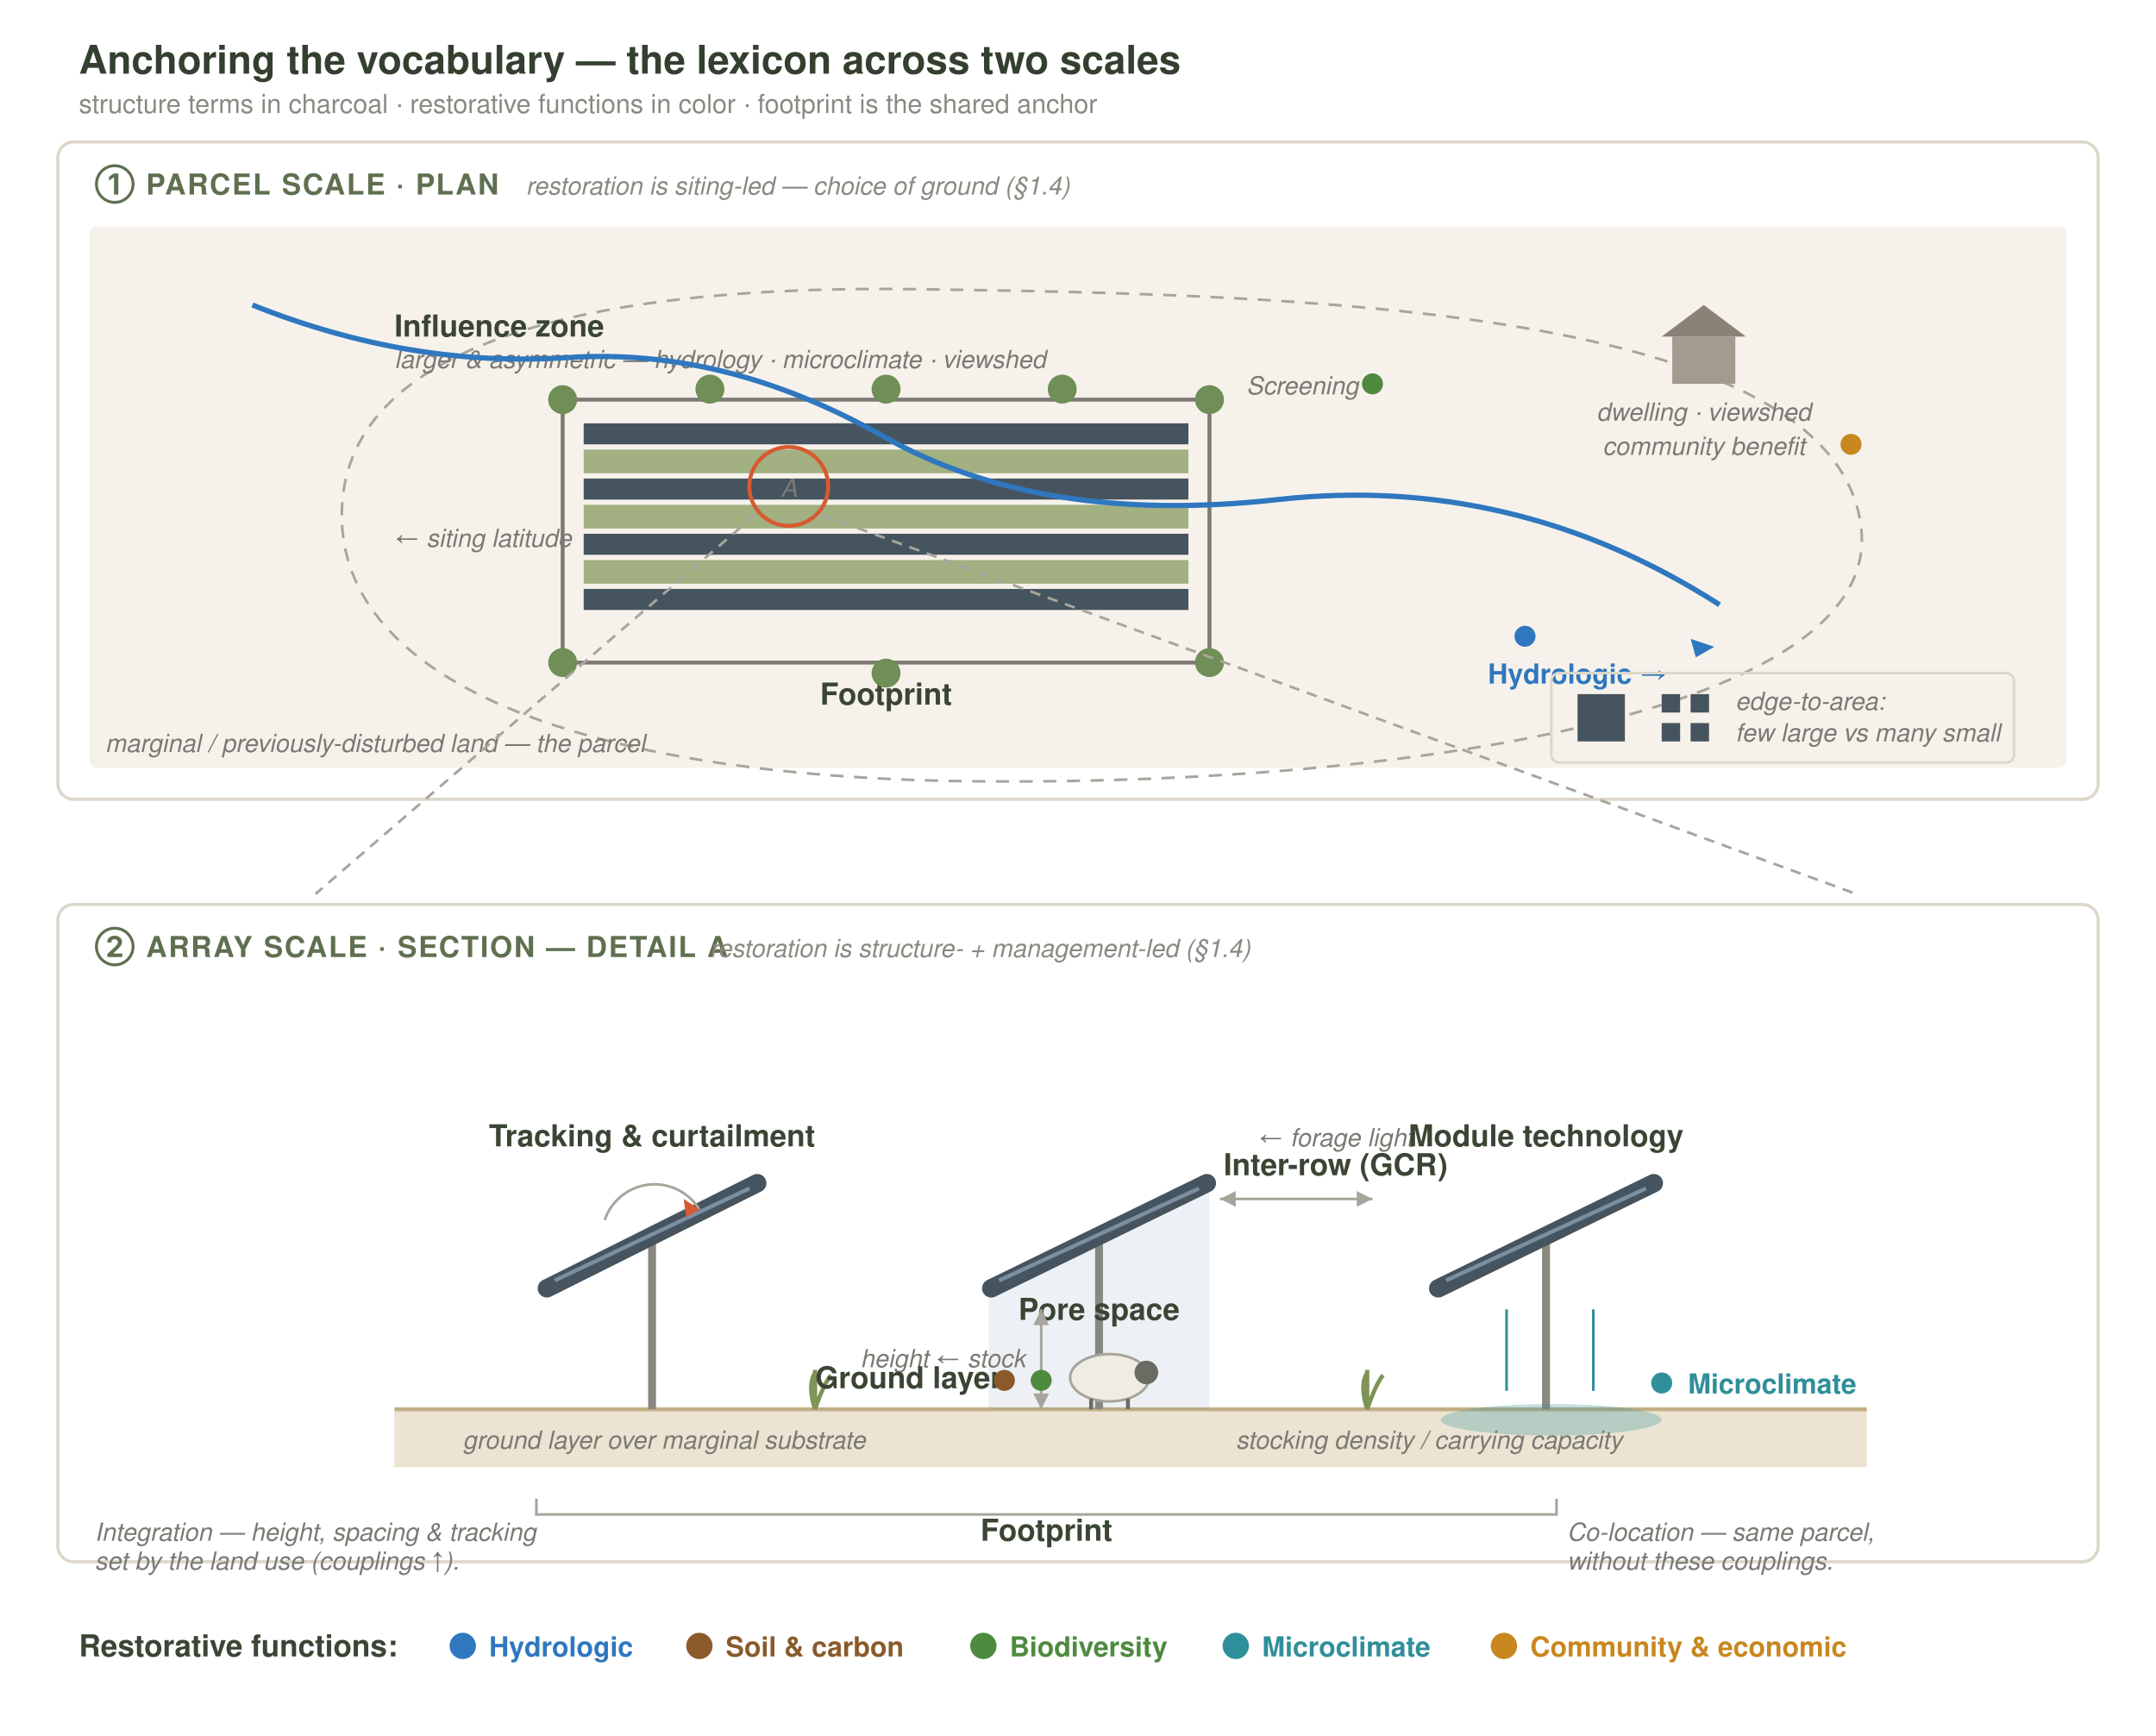
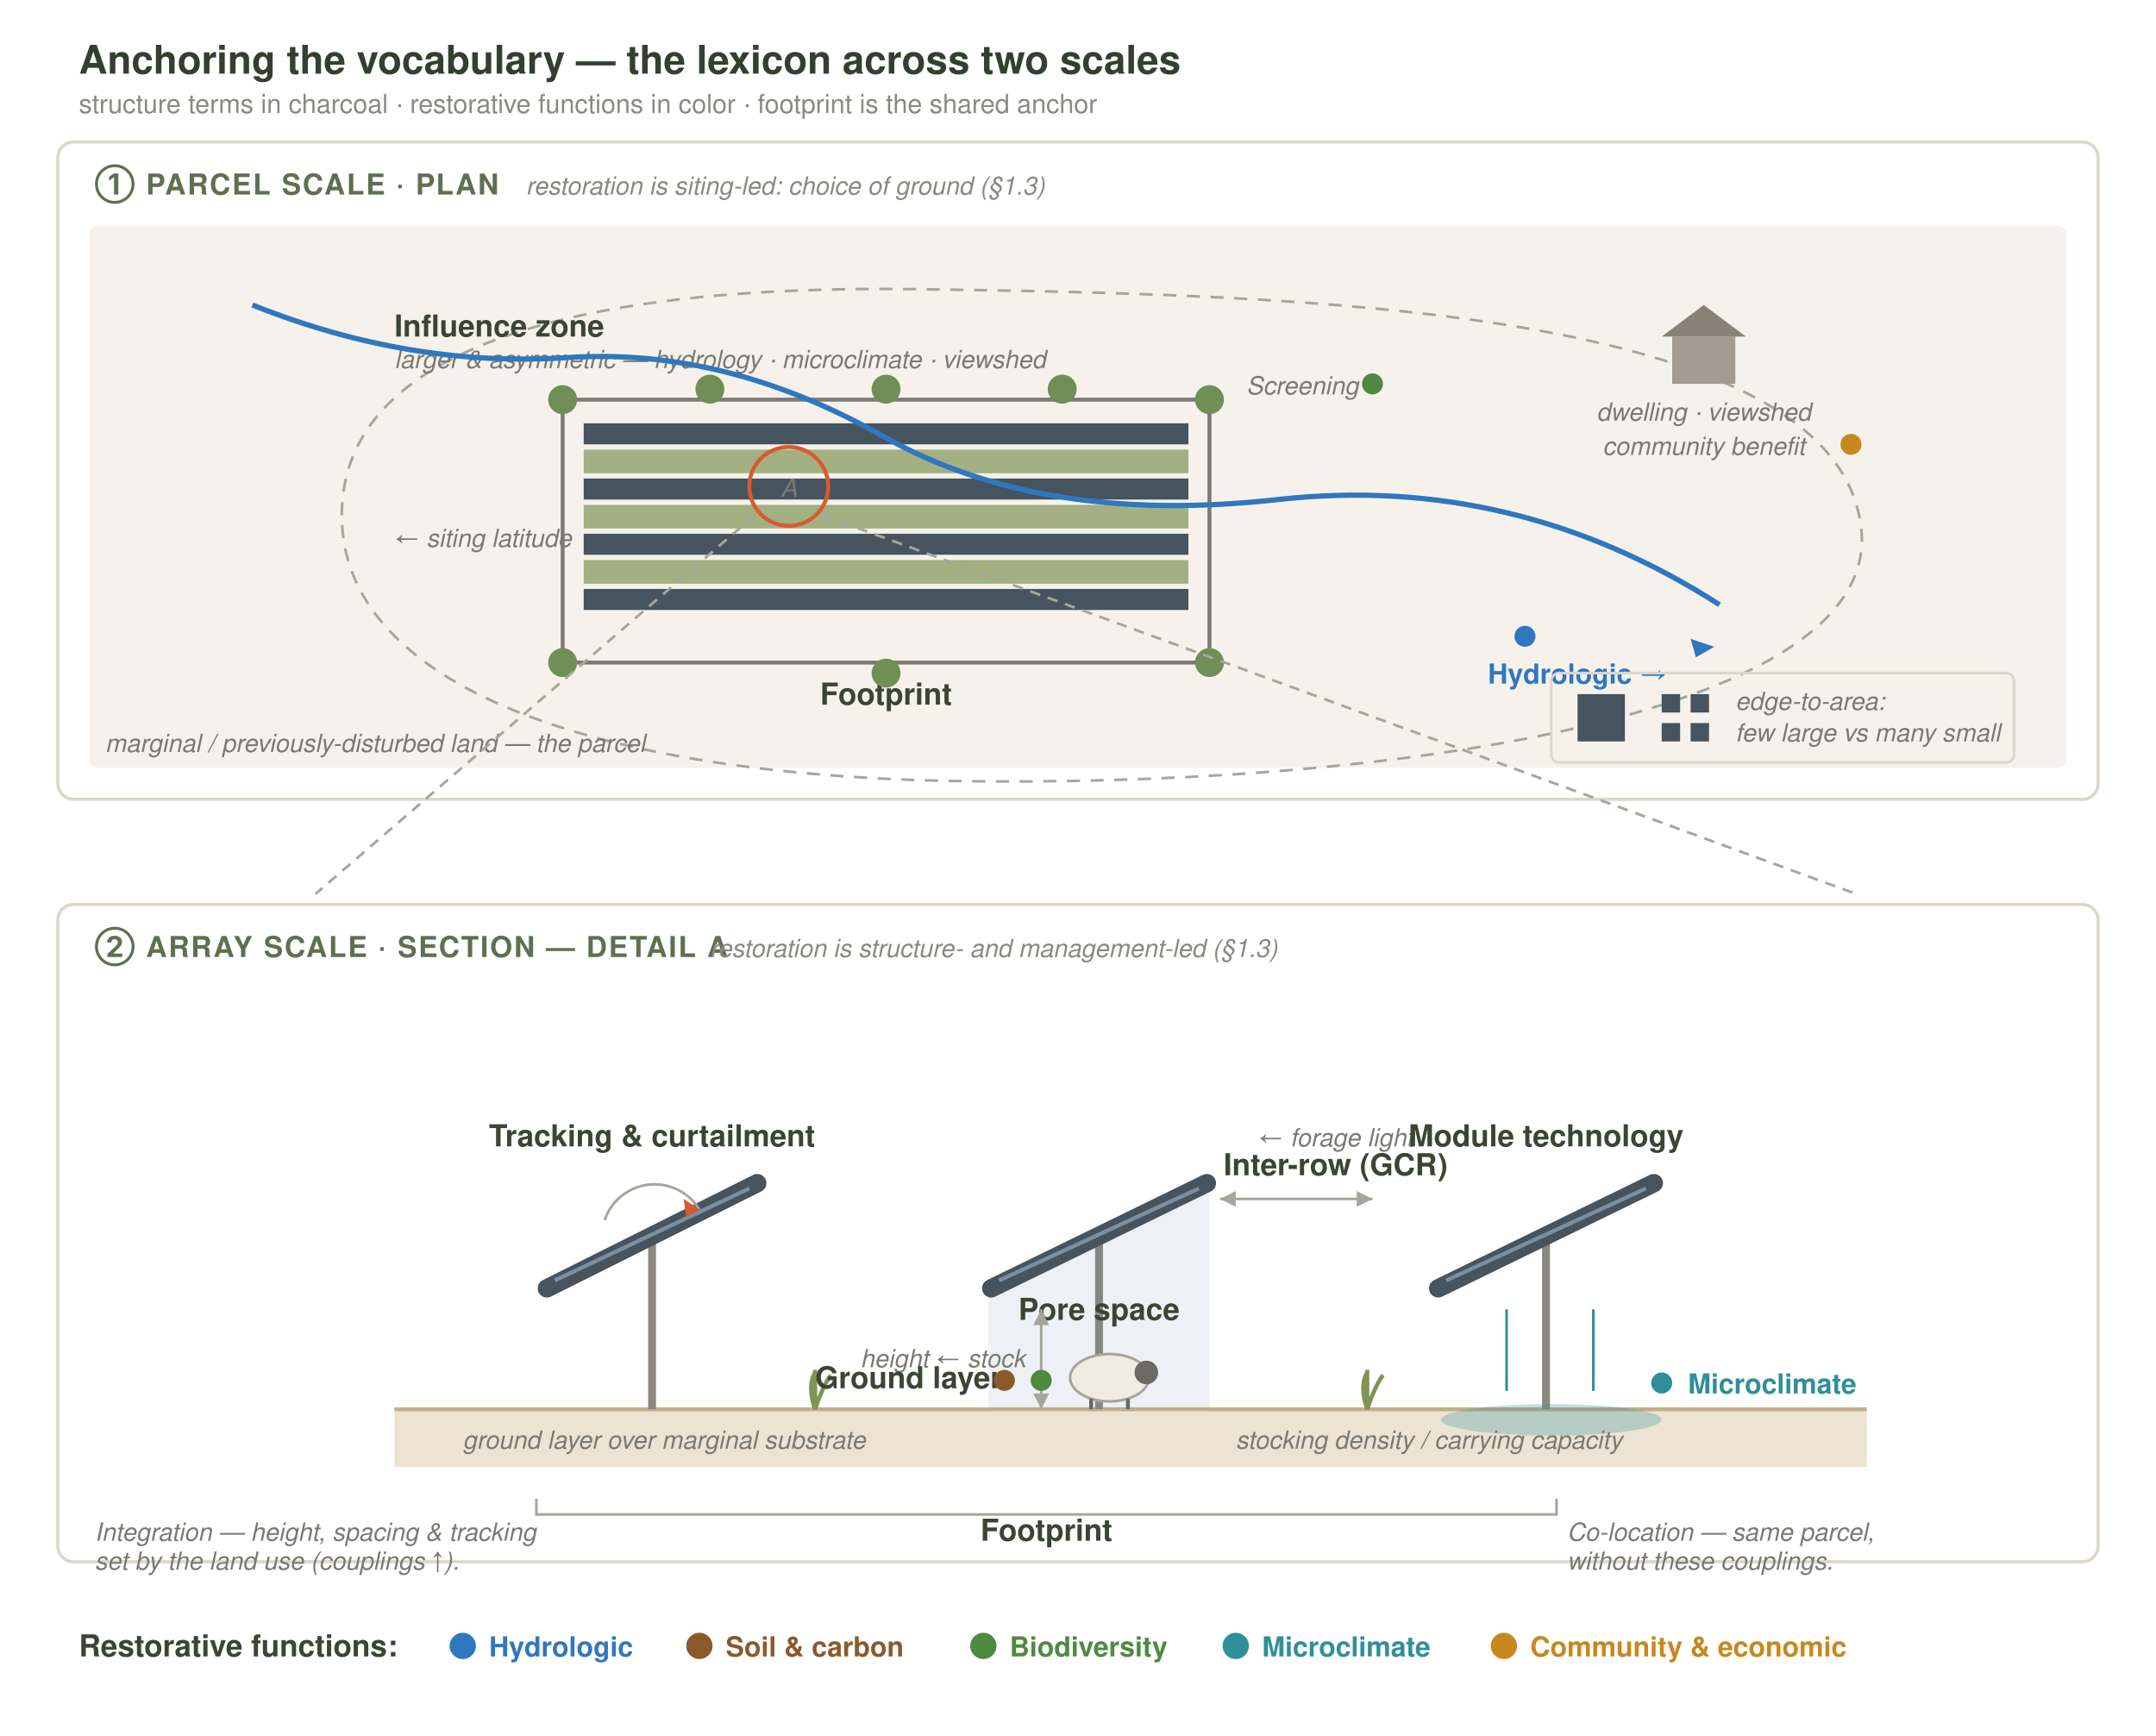
<svg xmlns="http://www.w3.org/2000/svg" width="820" height="660" viewBox="0 0 820 660" role="img" font-family="ui-sans-serif,system-ui,-apple-system,Segoe UI,Helvetica,Arial,sans-serif">
  <style>
.h1{font-size:15px;font-weight:700;fill:#34402f}
.h2{font-size:10px;fill:#8a8880}
.pl{font-size:11px;font-weight:700;fill:#5f7050;letter-spacing:0.6px}
.pd{font-size:9.5px;font-style:italic;fill:#8a8880}
.tt{font-size:11.5px;font-weight:600;fill:#3a4534}
.td{font-size:9.5px;font-style:italic;fill:#7a7973}
.cp{font-size:10px;fill:#8a8880}
.dim{stroke:#a7a59c;stroke-width:1;fill:none}
.frame{fill:none;stroke:#dcd7ca;stroke-width:1.2}
.fk{font-size:10.5px;font-weight:700}
.fH{fill:#2f77bf}.fS{fill:#8a5a2b}.fB{fill:#4e8a3f}.fM{fill:#2f8f9a}.fC{fill:#c8871f}
</style>
  <text class="h1" x="30" y="28">Anchoring the vocabulary — the lexicon across two scales</text>
  <text class="h2" x="30" y="43">structure terms in charcoal · restorative functions in color · footprint is the shared anchor</text>
  <rect class="frame" x="22" y="54" width="776" height="250" rx="6" />
  <text class="pl" x="36" y="74">① PARCEL SCALE · PLAN</text>
-   <text class="pd" x="200" y="74">restoration is siting-led — choice of ground (§1.4)</text>
+   <text class="pd" x="200" y="74">restoration is siting-led: choice of ground (§1.3)</text>
  <rect x="34" y="86" width="752" height="206" rx="3" fill="#ece3d2" opacity="0.45" />
  <path class="dim" d="M130,196 C130,132 220,108 350,110 C490,112 700,116 708,202 C714,274 520,300 360,297 C218,294 130,258 130,196 Z" stroke-dasharray="5 4" />
  <text class="tt" x="150" y="128" text-anchor="start">Influence zone</text>
  <text class="td" x="150" y="140" text-anchor="start">larger &amp; asymmetric — hydrology · microclimate · viewshed</text>
  <rect x="214" y="152" width="246" height="100" fill="none" stroke="#7c7a73" stroke-width="1.5" />
  <g fill="#46545f">
    <rect x="222" y="161" width="230" height="8" />
    <rect x="222" y="182" width="230" height="8" />
    <rect x="222" y="203" width="230" height="8" />
    <rect x="222" y="224" width="230" height="8" />
  </g>
  <g fill="#7f9455" opacity="0.7">
    <rect x="222" y="171" width="230" height="9" />
    <rect x="222" y="192" width="230" height="9" />
    <rect x="222" y="213" width="230" height="9" />
  </g>
  <text class="tt" x="337" y="268" text-anchor="middle">Footprint</text>
  <text class="td" x="150" y="208" text-anchor="start">← siting latitude</text>
  <g fill="#6f8f57">
    <circle cx="214" cy="152" r="5.5" />
    <circle cx="270" cy="148" r="5.5" />
    <circle cx="337" cy="148" r="5.5" />
    <circle cx="404" cy="148" r="5.5" />
    <circle cx="460" cy="152" r="5.5" />
    <circle cx="214" cy="252" r="5.5" />
    <circle cx="337" cy="256" r="5.5" />
    <circle cx="460" cy="252" r="5.5" />
  </g>
  <text class="td" x="474" y="150" text-anchor="start">Screening</text>
  <circle class="fB" cx="522" cy="146" r="4" />
  <path d="M96,116 q60,24 120,20 t120,30 t150,24 t168,40" fill="none" stroke="#2f77bf" stroke-width="2" />
  <path d="M652,246 l-9,-3 l2,7 z" fill="#2f77bf" />
  <circle class="fH" cx="580" cy="242" r="4" />
  <text class="fk fH" x="600" y="260" text-anchor="middle">Hydrologic →</text>
  <g>
    <rect x="636" y="128" width="24" height="18" fill="#a49b90" />
    <polygon points="632,128 648,116 664,128" fill="#8a8177" />
  </g>
  <text class="td" x="648" y="160" text-anchor="middle">dwelling · viewshed</text>
  <text class="td" x="648" y="173" text-anchor="middle">community benefit</text>
  <circle class="fC" cx="704" cy="169" r="4" />
  <rect x="590" y="256" width="176" height="34" rx="3" fill="none" stroke="#dcd7ca" stroke-width="1" />
  <g fill="#46545f">
    <rect x="600" y="264" width="18" height="18" />
    <rect x="632" y="264" width="7" height="7" />
    <rect x="643" y="264" width="7" height="7" />
    <rect x="632" y="275" width="7" height="7" />
    <rect x="643" y="275" width="7" height="7" />
  </g>
  <text class="td" x="660" y="270" text-anchor="start">edge-to-area:</text>
  <text class="td" x="660" y="282" text-anchor="start">few large vs many small</text>
  <circle cx="300" cy="185" r="15" fill="none" stroke="#D85A30" stroke-width="1.5" />
  <text class="td" x="300" y="189" text-anchor="middle" fill="#a8461f">A</text>
  <text class="td" x="40" y="286" text-anchor="start">marginal / previously-disturbed land — the parcel</text>
  <path class="dim" d="M287,196 L120,340 M313,196 L706,340" stroke="#D85A30" stroke-dasharray="4 3" />
  <rect class="frame" x="22" y="344" width="776" height="250" rx="6" />
  <text class="pl" x="36" y="364">② ARRAY SCALE · SECTION — DETAIL A</text>
-   <text class="pd" x="270" y="364">restoration is structure- + management-led (§1.4)</text>
+   <text class="pd" x="270" y="364">restoration is structure- and management-led (§1.3)</text>
  <rect x="150" y="536" width="560" height="22" fill="#ece3d2" />
  <line x1="150" y1="536" x2="710" y2="536" stroke="#c3af86" stroke-width="1.5" />
  <text class="td" x="176" y="551" text-anchor="start">ground layer over marginal substrate</text>
  <line x1="248" y1="536" x2="248" y2="470" stroke="#8a887f" stroke-width="3" />
  <line x1="208" y1="490" x2="288" y2="450" stroke="#46545f" stroke-width="7" stroke-linecap="round" />
  <line x1="211" y1="487" x2="285" y2="452" stroke="#7b8fa1" stroke-width="1.5" />
  <path class="dim" d="M230,464 A20,20 0 0 1 266,460" stroke="#D85A30" />
  <path d="M266,460 l-6,-4 l1,7 z" fill="#D85A30" />
  <text class="tt" x="248" y="436" text-anchor="middle">Tracking &amp; curtailment</text>
  <line x1="418" y1="536" x2="418" y2="470" stroke="#8a887f" stroke-width="3" />
  <polygon points="376,490 460,449 460,536 376,536" fill="#6a86a8" opacity="0.12" />
  <line x1="377" y1="490" x2="459" y2="450" stroke="#46545f" stroke-width="7" stroke-linecap="round" />
  <line x1="380" y1="487" x2="456" y2="452" stroke="#7b8fa1" stroke-width="1.5" />
  <text class="tt" x="418" y="502" text-anchor="middle">Pore space</text>
  <line class="dim" x1="396" y1="536" x2="396" y2="498" />
  <path d="M396,536 l-3,-6 l6,0 z M396,498 l-3,6 l6,0 z" fill="#a7a59c" />
  <text class="td" x="390" y="520" text-anchor="end">height ← stock</text>
  <g>
    <ellipse cx="422" cy="524" rx="15" ry="9" fill="#efece4" stroke="#a8a49a" />
    <circle cx="436" cy="522" r="4.5" fill="#6b6a63" />
    <g stroke="#6b6a63" stroke-width="1.5">
      <line x1="415" y1="532" x2="415" y2="536" />
      <line x1="429" y1="532" x2="429" y2="536" />
    </g>
  </g>
  <line class="dim" x1="464" y1="456" x2="522" y2="456" />
  <path d="M464,456 l6,-3 l0,6 z M522,456 l-6,-3 l0,6 z" fill="#a7a59c" />
  <text class="tt" x="508" y="447" text-anchor="middle">Inter-row (GCR)</text>
  <text class="td" x="508" y="436" text-anchor="middle">← forage light</text>
  <line x1="588" y1="536" x2="588" y2="470" stroke="#8a887f" stroke-width="3" />
  <line x1="547" y1="490" x2="629" y2="450" stroke="#46545f" stroke-width="7" stroke-linecap="round" />
  <line x1="550" y1="487" x2="626" y2="452" stroke="#7b8fa1" stroke-width="1.5" />
  <text class="tt" x="588" y="436" text-anchor="middle">Module technology</text>
  <ellipse cx="590" cy="540" rx="42" ry="6" fill="#2f8f9a" opacity="0.28" />
  <g stroke="#2f8f9a" stroke-width="1">
    <line x1="573" y1="498" x2="573" y2="529" />
    <line x1="606" y1="498" x2="606" y2="529" />
  </g>
  <circle class="fM" cx="632" cy="526" r="4" />
  <text class="fk fM" x="642" y="530" text-anchor="start">Microclimate</text>
  <g stroke="#7f9455" stroke-width="1.6" fill="none">
    <path d="M310,536 q-3,-9 0,-14 M310,536 q3,-9 6,-13 M310,536 q0,-11 0,-15" />
    <path d="M520,536 q-3,-9 0,-14 M520,536 q3,-9 6,-13 M520,536 q0,-11 0,-15" />
  </g>
  <text class="tt" x="310" y="528" text-anchor="start">Ground layer</text>
  <circle class="fS" cx="382" cy="525" r="4" />
  <circle class="fB" cx="396" cy="525" r="4" />
  <text class="td" x="470" y="551" text-anchor="start">stocking density / carrying capacity</text>
  <path class="dim" d="M204,570 v6 h388 v-6" />
  <text class="tt" x="398" y="586" text-anchor="middle">Footprint</text>
  <text class="td" x="36" y="586" text-anchor="start">Integration — height, spacing &amp; tracking</text>
  <text class="td" x="36" y="597" text-anchor="start">set by the land use (couplings ↑).</text>
  <text class="td" x="596" y="586" text-anchor="start">Co-location — same parcel,</text>
  <text class="td" x="596" y="597" text-anchor="start">without these couplings.</text>
  <text class="tt" x="30" y="630">Restorative functions:</text>
  <circle class="fH" cx="176" cy="626" r="5" />
  <text class="fk fH" x="186" y="630">Hydrologic</text>
  <circle class="fS" cx="266" cy="626" r="5" />
  <text class="fk fS" x="276" y="630">Soil &amp; carbon</text>
  <circle class="fB" cx="374" cy="626" r="5" />
  <text class="fk fB" x="384" y="630">Biodiversity</text>
  <circle class="fM" cx="470" cy="626" r="5" />
  <text class="fk fM" x="480" y="630">Microclimate</text>
  <circle class="fC" cx="572" cy="626" r="5" />
  <text class="fk fC" x="582" y="630">Community &amp; economic</text>
</svg>
